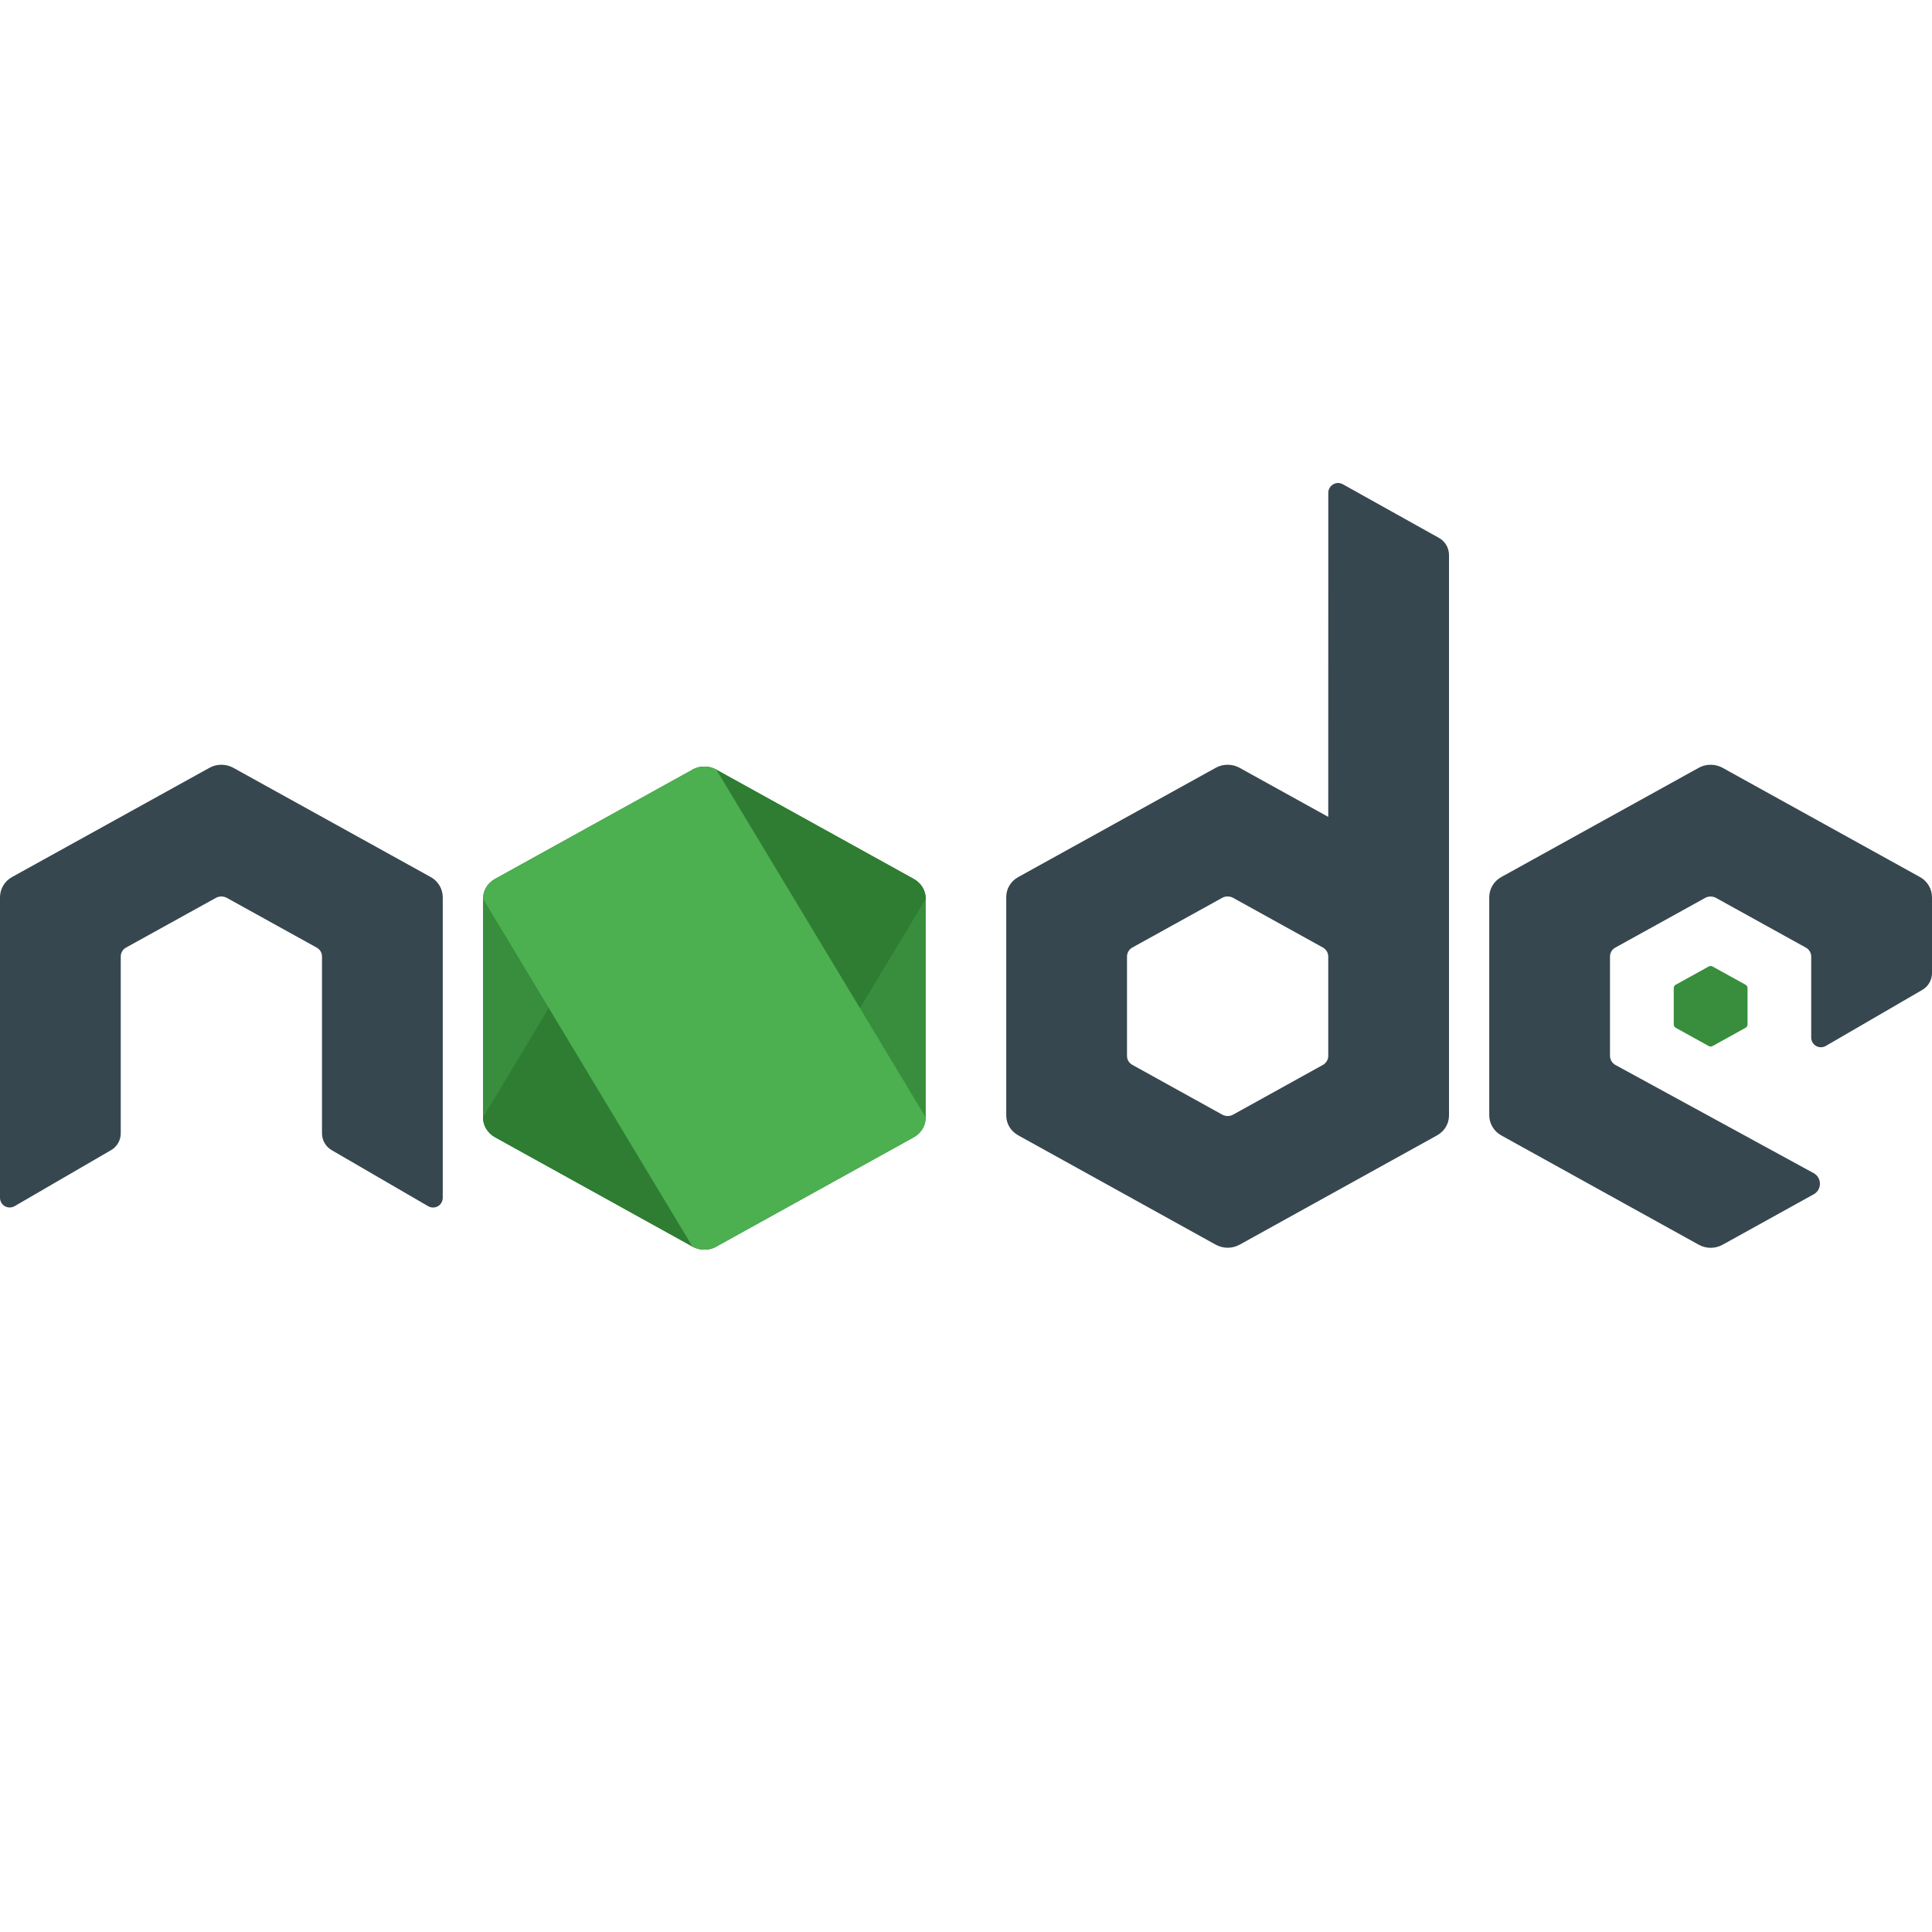
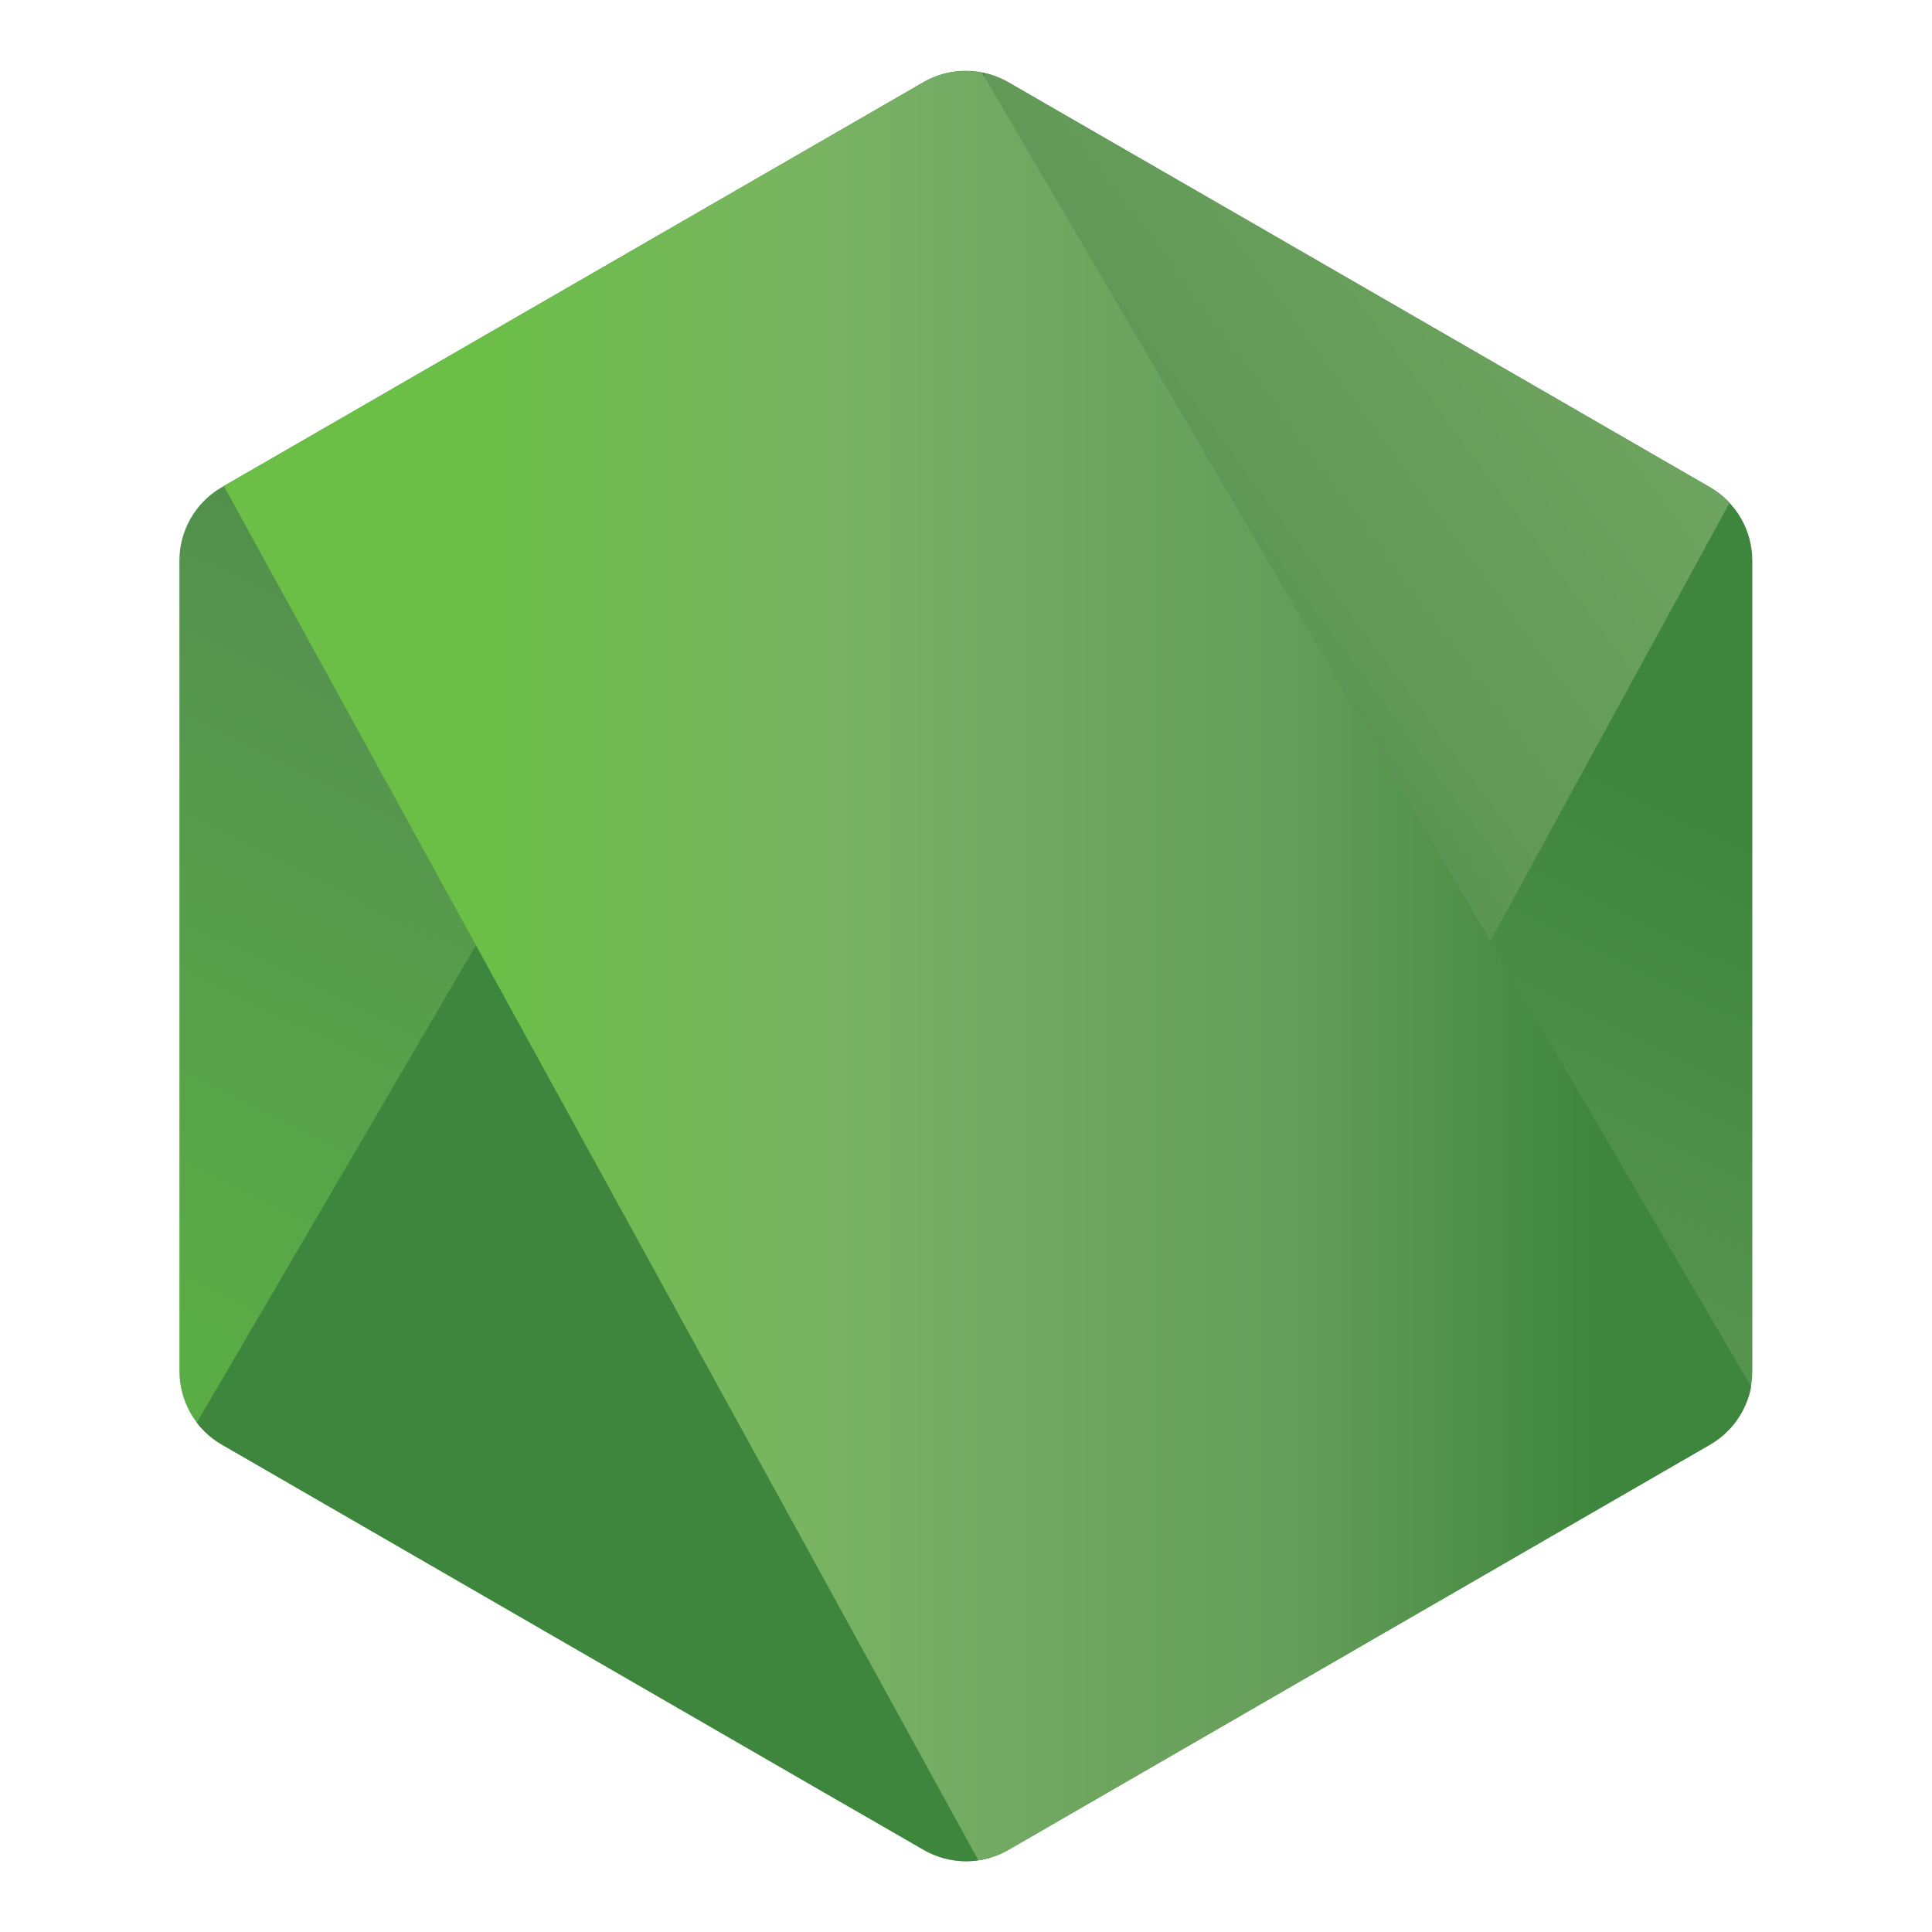
- <svg xmlns="http://www.w3.org/2000/svg" viewBox="0 0 48 48" width="480px" height="480px">
-   <path fill="#388e3c" d="M17.204 19.122l-4.907 2.715C12.113 21.938 12 22.126 12 22.329v5.433c0 .203.113.39.297.492l4.908 2.717c.183.101.41.101.593 0l4.907-2.717C22.887 28.152 23 27.965 23 27.762v-5.433c0-.203-.113-.39-.297-.492l-4.906-2.715c-.092-.051-.195-.076-.297-.076-.103 0-.205.025-.297.076M42.451 24.013l-.818.452c-.031.017-.049.048-.049.082v.906c0 .034.019.065.049.082l.818.453c.031.017.068.017.099 0l.818-.453c.03-.017.049-.048.049-.082v-.906c0-.034-.019-.065-.05-.082l-.818-.452C42.534 24.004 42.517 24 42.5 24S42.466 24.004 42.451 24.013" />
-   <path fill="#37474f" d="M35.751,13.364l-2.389-1.333c-0.075-0.042-0.167-0.041-0.241,0.003 c-0.074,0.044-0.12,0.123-0.12,0.209L33,20.295l-2.203-1.219C30.705,19.025,30.602,19,30.5,19c-0.102,0-0.205,0.025-0.297,0.076 h0.001l-4.907,2.715C25.113,21.892,25,22.08,25,22.282v5.433c0,0.203,0.113,0.39,0.297,0.492l4.908,2.717 c0.183,0.101,0.41,0.101,0.593,0l4.907-2.717C35.887,28.106,36,27.918,36,27.715V13.788C36,13.612,35.904,13.45,35.751,13.364z M32.866,26.458l-2.23,1.235c-0.083,0.046-0.186,0.046-0.269,0l-2.231-1.235C28.051,26.412,28,26.326,28,26.234v-2.47 c0-0.092,0.051-0.177,0.135-0.224l2.231-1.234h-0.001c0.042-0.023,0.088-0.034,0.135-0.034c0.047,0,0.093,0.012,0.135,0.034 l2.23,1.234C32.949,23.587,33,23.673,33,23.765v2.47C33,26.326,32.949,26.412,32.866,26.458z" />
-   <path fill="#2e7d32" d="M17.204,19.122L12,27.762c0,0.203,0.113,0.39,0.297,0.492l4.908,2.717 c0.183,0.101,0.41,0.101,0.593,0L23,22.329c0-0.203-0.113-0.39-0.297-0.492l-4.906-2.715c-0.092-0.051-0.195-0.076-0.297-0.076 c-0.103,0-0.205,0.025-0.297,0.076" />
-   <path fill="#4caf50" d="M17.204,19.122l-4.907,2.715C12.113,21.938,12,22.126,12,22.329l5.204,8.642 c0.183,0.101,0.41,0.101,0.593,0l4.907-2.717C22.887,28.152,23,27.965,23,27.762l-5.203-8.64c-0.092-0.051-0.195-0.076-0.297-0.076 c-0.103,0-0.205,0.025-0.297,0.076" />
-   <path fill="#37474f" d="M47.703 21.791l-4.906-2.715C42.705 19.025 42.602 19 42.5 19c-.102 0-.205.025-.297.076h.001l-4.907 2.715C37.114 21.892 37 22.084 37 22.294v5.411c0 .209.114.402.297.503l4.908 2.717c.184.102.409.102.593 0l2.263-1.253c.207-.115.206-.412-.002-.526l-4.924-2.687C40.052 26.412 40 26.325 40 26.231v-2.466c0-.092.05-.177.13-.221l2.235-1.236h-.001c.042-.023.088-.034.135-.034.047 0 .093.012.135.034l2.235 1.237c.08.044.13.129.13.221v2.012c0 .086.046.166.121.209.075.042.167.042.242-.001l2.398-1.393c.148-.086.24-.245.24-.417v-1.88C48 22.085 47.886 21.892 47.703 21.791zM10.703 21.791l-4.906-2.715C5.705 19.025 5.602 19 5.5 19c-.102 0-.205.025-.297.076h.001l-4.907 2.715C.114 21.892 0 22.084 0 22.294v7.465c0 .086.046.166.121.209.075.042.167.042.242-.001l2.398-1.393C2.909 28.488 3 28.329 3 28.157v-4.393c0-.092.05-.177.13-.221l2.235-1.236H5.365c.042-.023.088-.034.135-.034.047 0 .093.012.135.034l2.235 1.237C7.95 23.588 8 23.673 8 23.765v4.393c0 .172.091.331.24.417l2.398 1.393c.075.043.167.043.242.001C10.954 29.925 11 29.845 11 29.759v-7.464C11 22.085 10.886 21.892 10.703 21.791z" />
+ <svg xmlns="http://www.w3.org/2000/svg" width="800px" height="800px" viewBox="-3.8 -1.5 40.921 40.921">
+   <defs>
+     <linearGradient id="b" x1="271.97" x2="211.104" y1="217.606" y2="341.772" gradientUnits="userSpaceOnUse">
+       <stop offset=".3" stop-color="#3e863d" />
+       <stop offset=".5" stop-color="#55934f" />
+       <stop offset=".8" stop-color="#5aad45" />
+     </linearGradient>
+     <linearGradient id="d" x1="186.484" x2="297.349" y1="321.381" y2="239.465" gradientUnits="userSpaceOnUse">
+       <stop offset=".57" stop-color="#3e863d" />
+       <stop offset=".72" stop-color="#619857" />
+       <stop offset="1" stop-color="#76ac64" />
+     </linearGradient>
+     <linearGradient id="f" x1="197.051" x2="288.72" y1="279.652" y2="279.652" gradientUnits="userSpaceOnUse">
+       <stop offset=".16" stop-color="#6bbf47" />
+       <stop offset=".38" stop-color="#79b461" />
+       <stop offset=".47" stop-color="#75ac64" />
+       <stop offset=".7" stop-color="#659e5a" />
+       <stop offset=".9" stop-color="#3e863d" />
+     </linearGradient>
+     <clipPath id="a">
+       <path d="m239.03 226.605-42.13 24.317a5.085 5.085 0 0 0-2.546 4.406v48.668c0 1.817.968 3.496 2.546 4.406l42.133 24.336a5.1 5.1 0 0 0 5.09 0l42.126-24.336a5.096 5.096 0 0 0 2.54-4.406v-48.668c0-1.816-.97-3.496-2.55-4.406l-42.12-24.317a5.123 5.123 0 0 0-5.1 0" />
+     </clipPath>
+     <clipPath id="c">
+       <path d="M195.398 307.086c.403.523.907.976 1.5 1.316l36.14 20.875 6.02 3.46c.9.52 1.926.74 2.934.665.336-.027.672-.09 1-.183l44.434-81.36c-.34-.37-.738-.68-1.184-.94l-27.586-15.93-14.582-8.39a5.318 5.318 0 0 0-1.32-.53zm0 0" />
+     </clipPath>
+     <clipPath id="e">
+       <path d="M241.066 225.953a5.14 5.14 0 0 0-2.035.652l-42.01 24.247 45.3 82.51c.63-.09 1.25-.3 1.81-.624l42.13-24.336a5.105 5.105 0 0 0 2.46-3.476l-46.18-78.89a5.29 5.29 0 0 0-1.03-.102l-.42.02" />
+     </clipPath>
+   </defs>
+   <g clip-path="url(#a)" transform="translate(-68.564 -79.701) scale(.35278)">
+     <path fill="url(#b)" d="m331.363 246.793-118.715-58.19-60.87 124.174L270.49 370.97zm0 0" />
+   </g>
+   <g clip-path="url(#c)" transform="translate(-68.564 -79.701) scale(.35278)">
+     <path fill="url(#d)" d="m144.07 264.004 83.825 113.453 110.86-81.906-83.83-113.45zm0 0" />
+   </g>
+   <g clip-path="url(#e)" transform="translate(-68.564 -79.701) scale(.35278)">
+     <path fill="url(#f)" d="M197.02 225.934v107.43h91.683v-107.43zm0 0" />
+   </g>
</svg>
